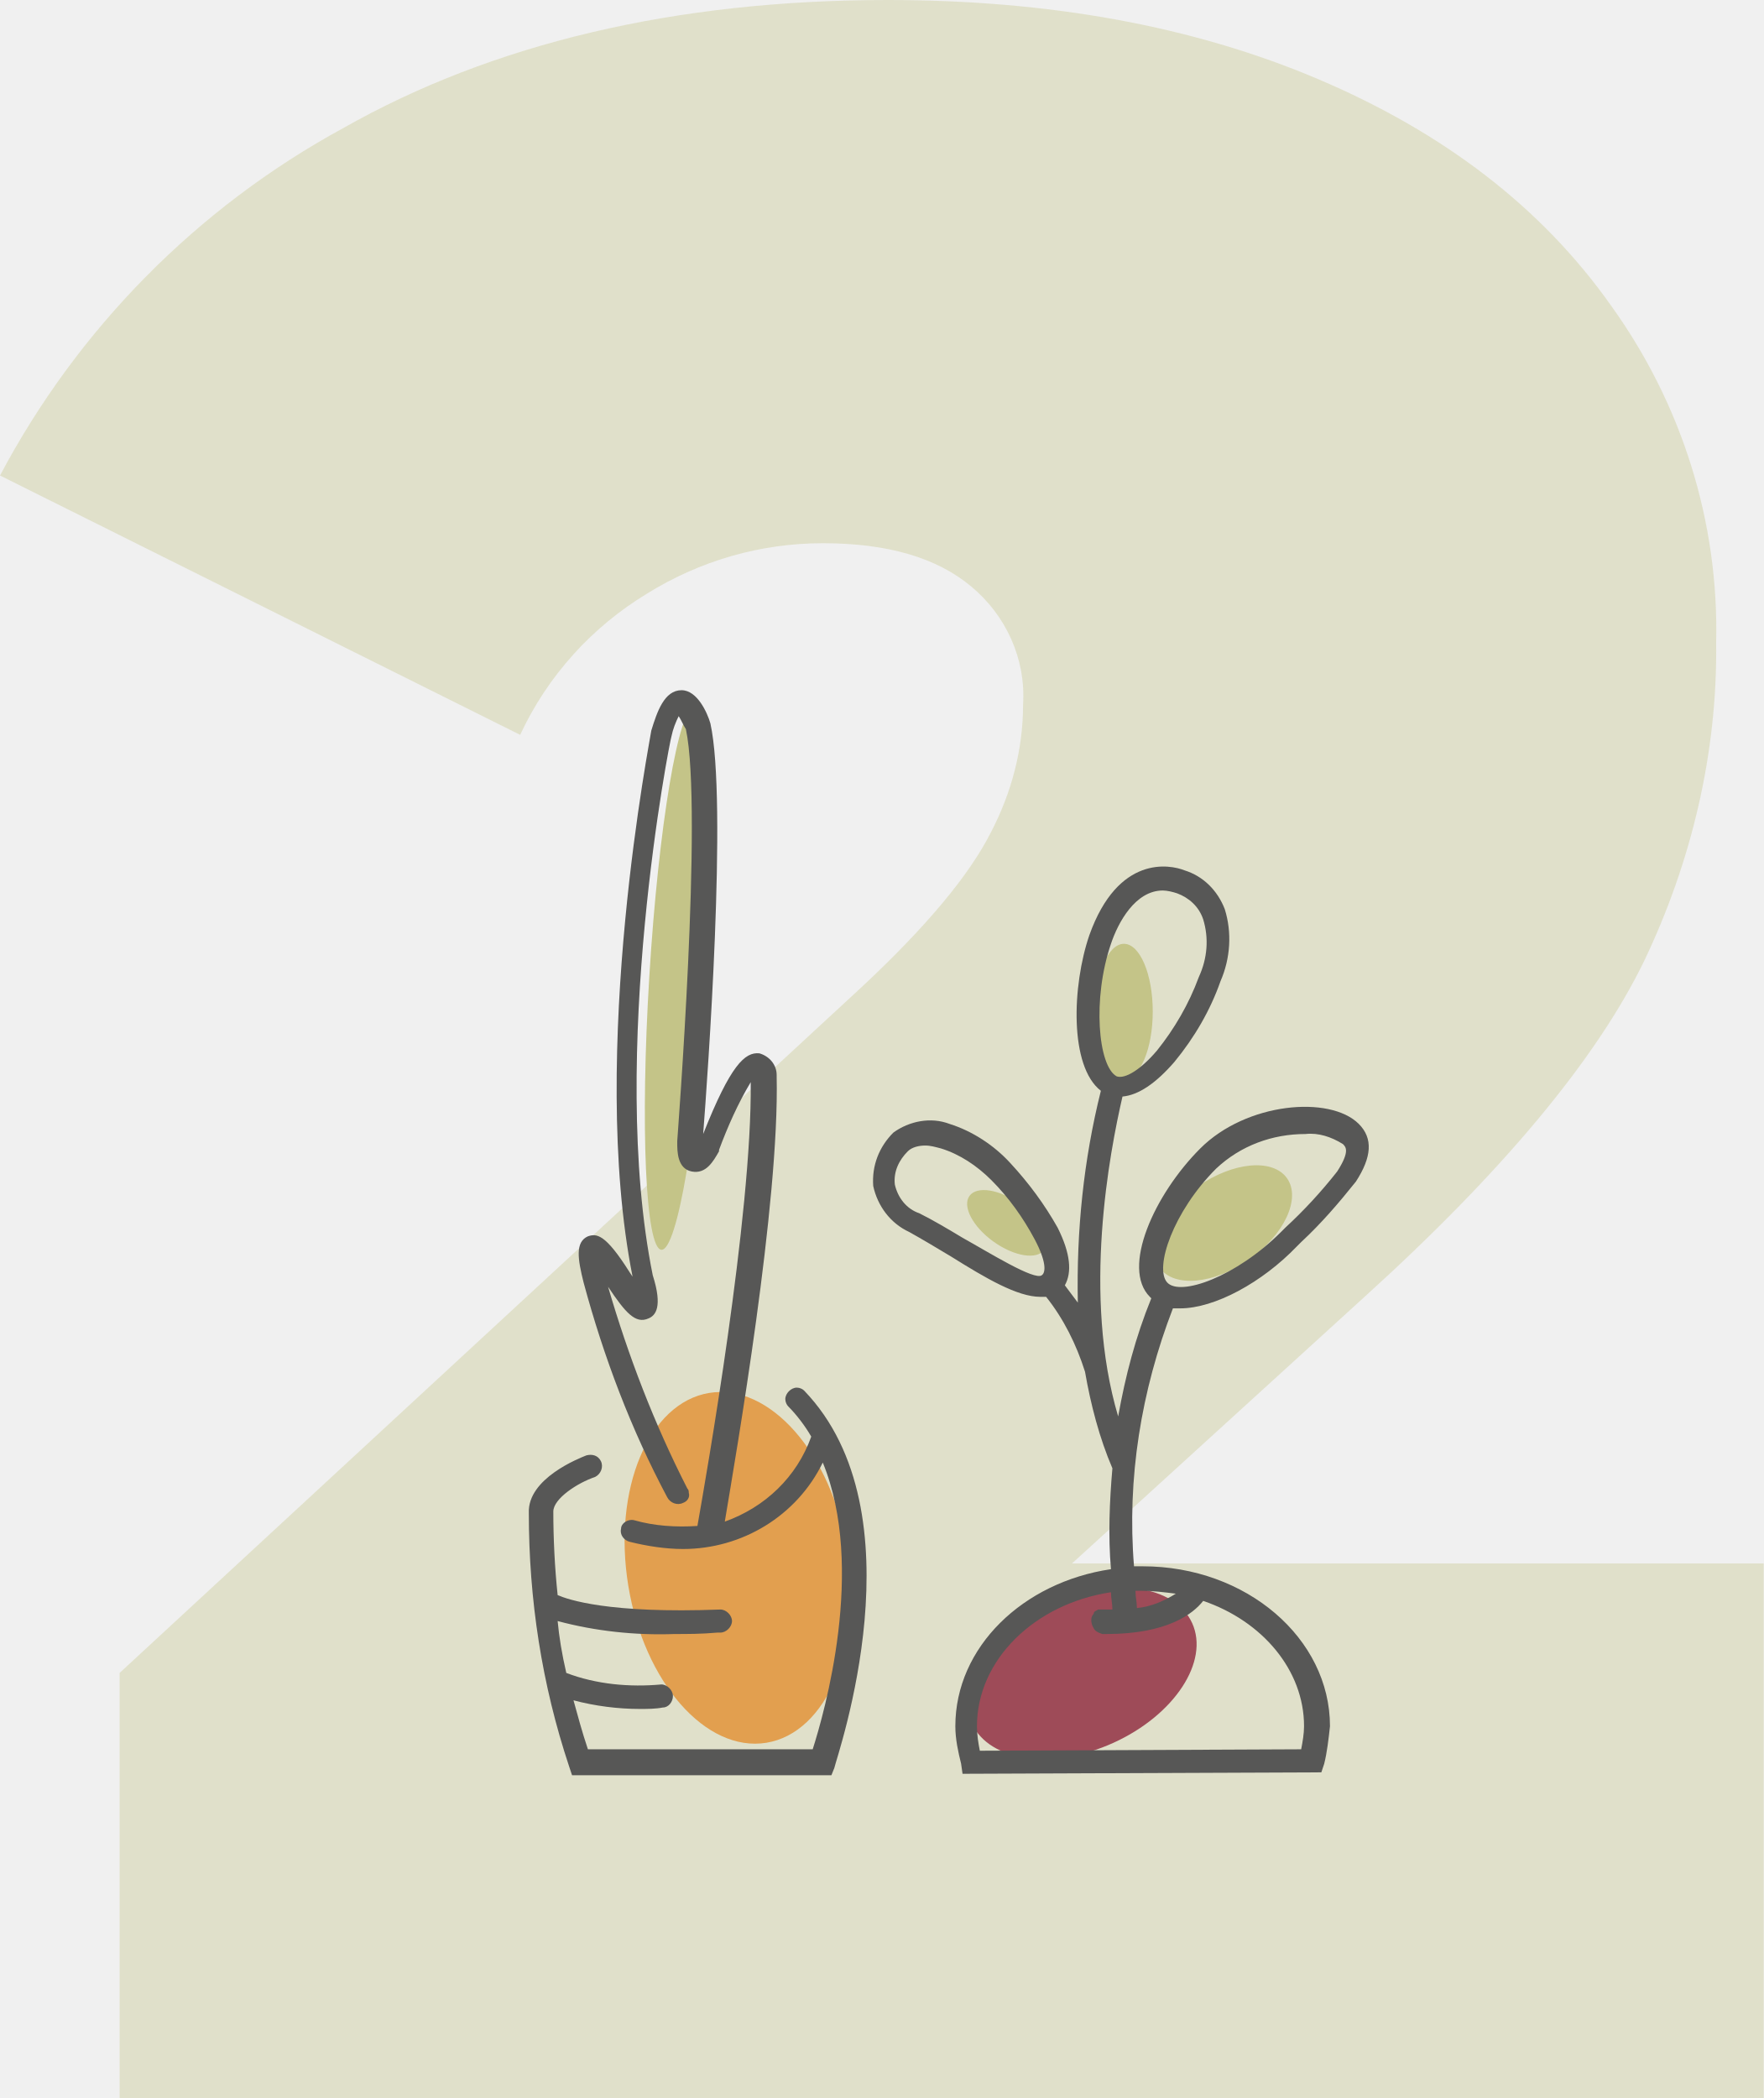
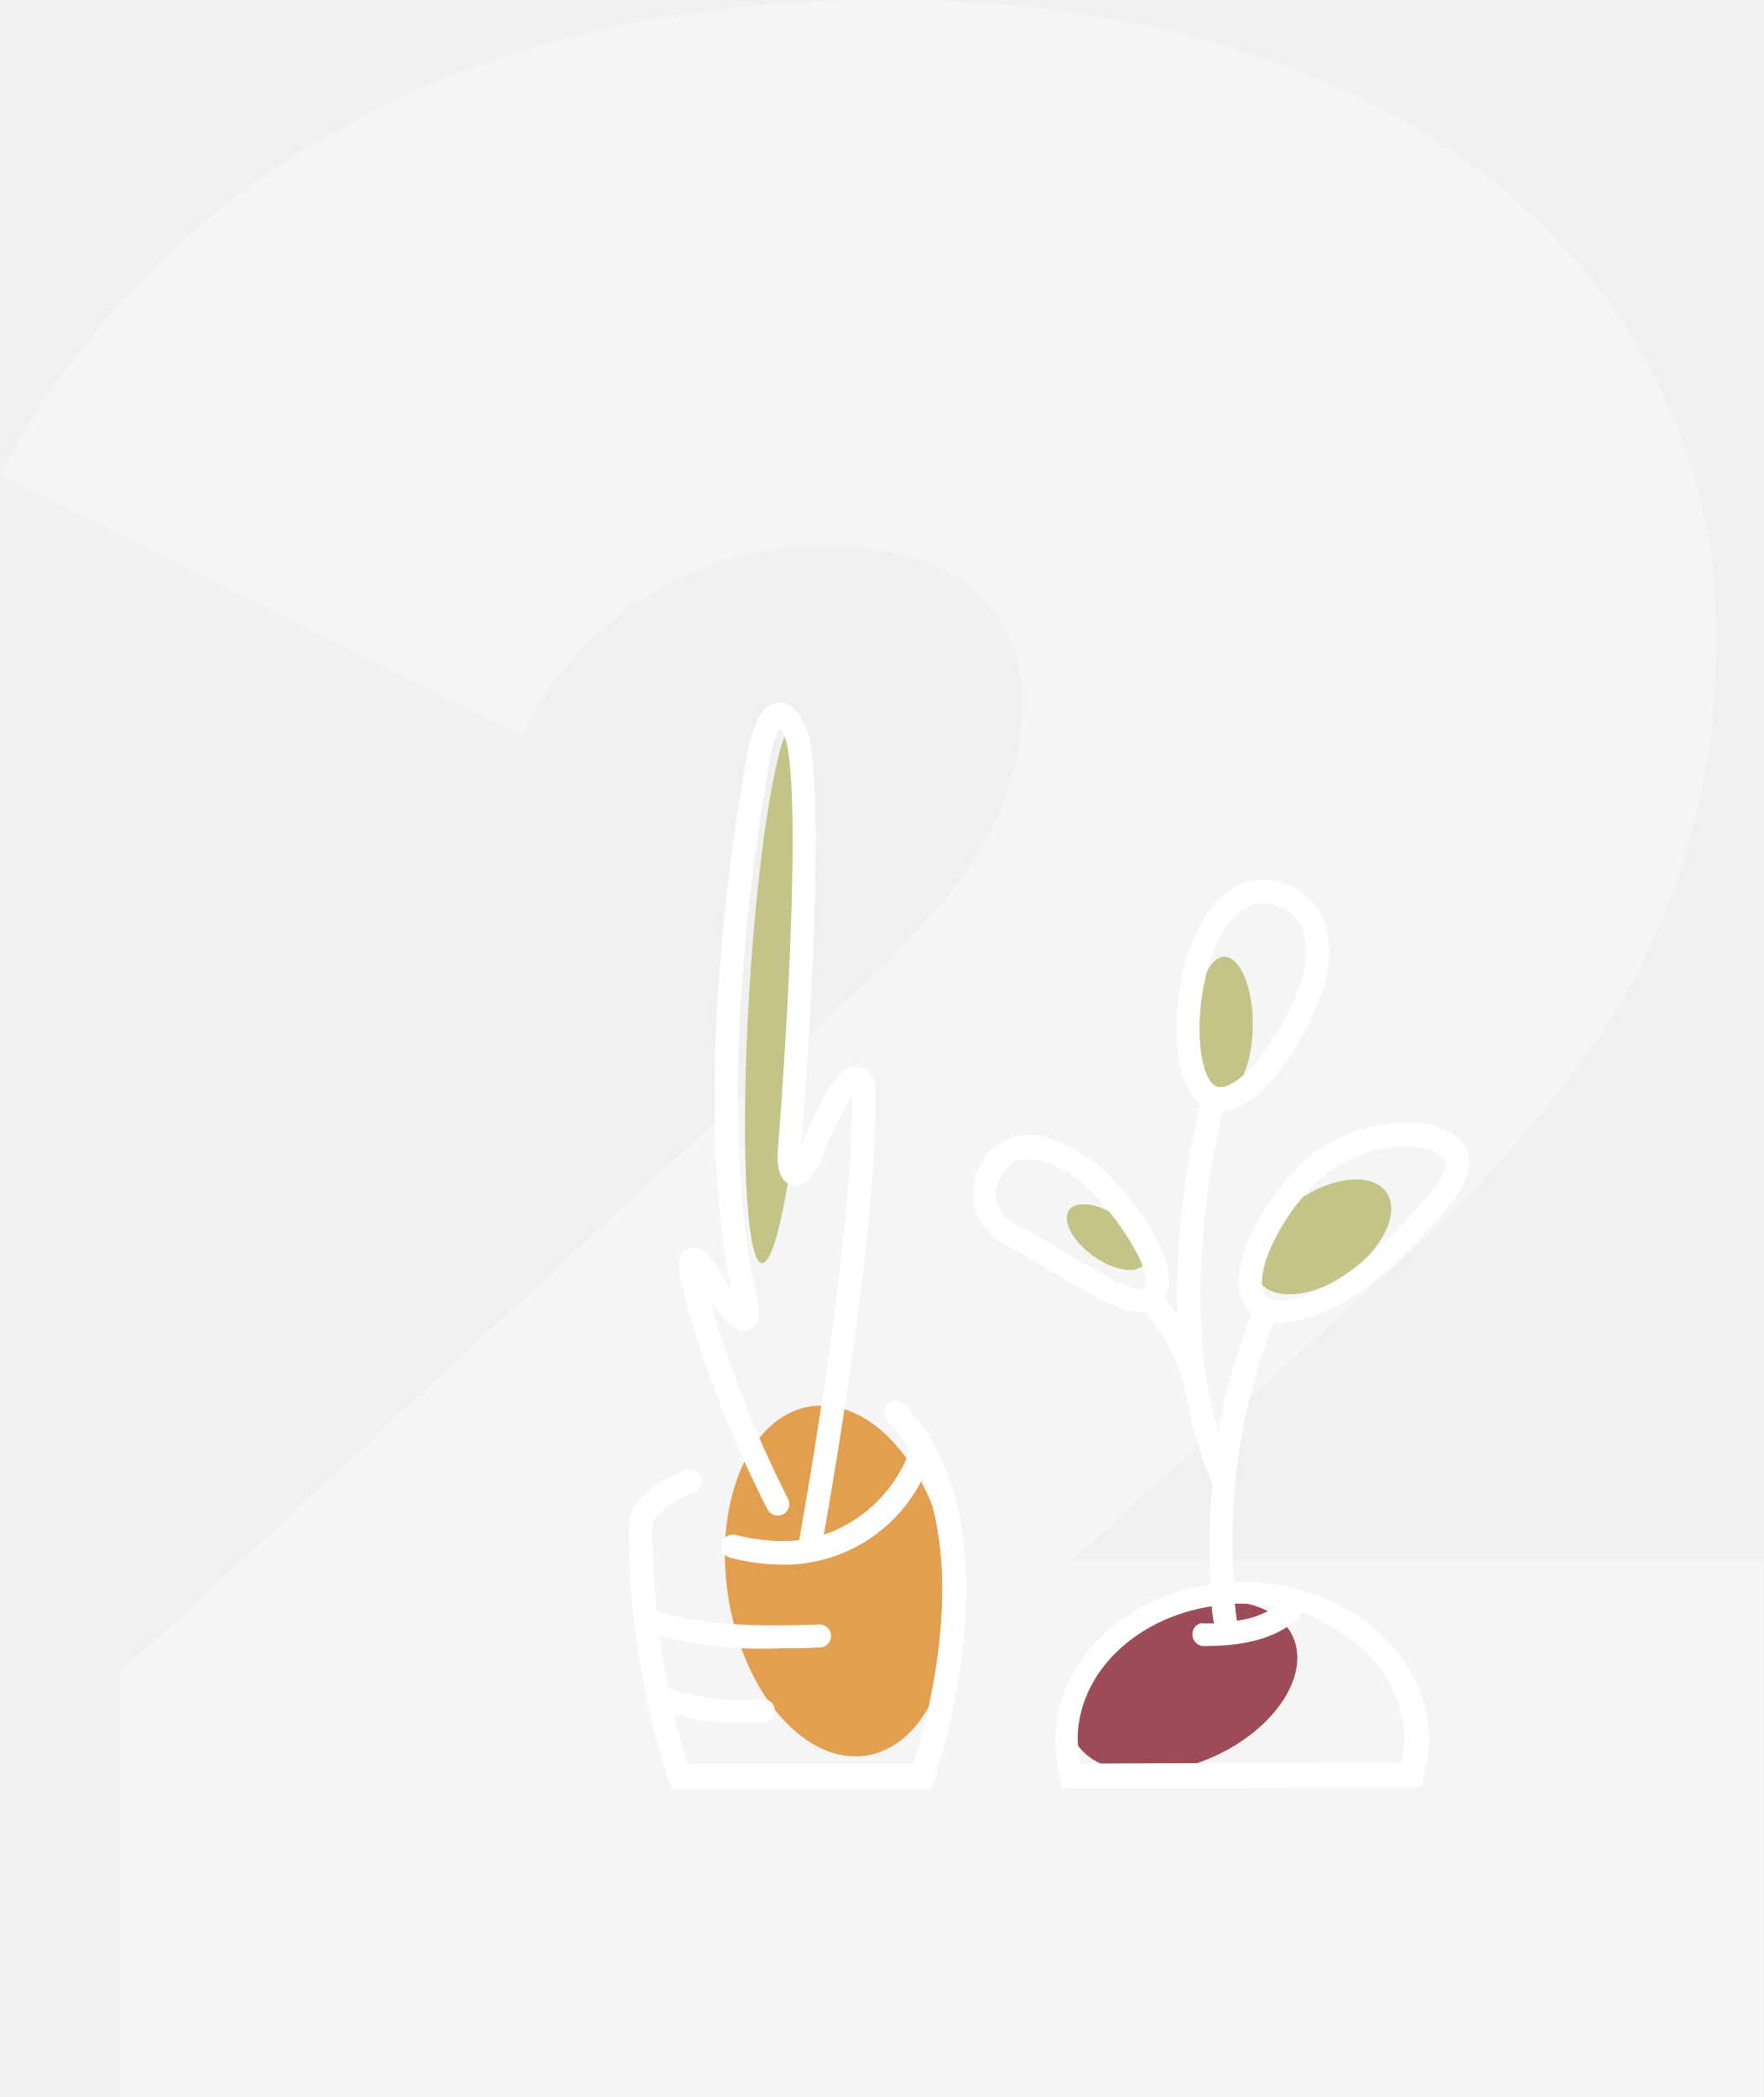
- <svg xmlns="http://www.w3.org/2000/svg" version="1.1" id="Calque_1" x="0px" y="0px" viewBox="0 0 122.4 145.6" style="enable-background:new 0 0 122.4 145.6;" xml:space="preserve">
-   <style type="text/css">
- 	.st0{opacity:0.36;fill:#C5C589;enable-background:new    ;}
- 	.st1{fill:#E29F4F;}
- 	.st2{fill:#C4C488;}
- 	.st3{fill:#575756;}
- 	.st4{fill:#9E4B58;}
- </style>
-   <g id="Calque_2_1_">
+ <svg xmlns="http://www.w3.org/2000/svg" viewBox="0 0 126.44 150.38">
+   <defs>
+     <style>.cls-1,.cls-4{fill:#fff;}.cls-1{opacity:0.34;}.cls-2{fill:#e29f4f;}.cls-3{fill:#c4c488;}.cls-5{fill:#9e4b58;}</style>
+   </defs>
+   <g id="Calque_2" data-name="Calque 2">
    <g id="Desktop">
-       <path class="st0" d="M122.4,108.4v37.2H8.3v-29.5l51.5-47.6c4.5-4.2,7.5-7.8,9-10.8c1.4-2.7,2.2-5.7,2.2-8.8    c0.2-3.2-1.2-6.2-3.6-8.2c-2.4-2-5.8-3-10.3-3c-4.3,0-8.5,1.2-12.2,3.5c-3.8,2.3-6.9,5.7-8.8,9.8L0,33    C5.4,22.8,13.7,14.4,23.8,8.9C34.2,3,46.9,0,61.6,0c11.2,0,21.2,1.8,29.9,5.5s15.5,8.9,20.3,15.7c4.9,6.8,7.5,15,7.3,23.4    c0.1,7.6-1.7,15.2-5,22.1c-3.3,6.8-9.8,14.6-19.4,23.3l-20.3,18.5H122.4z" />
-       <ellipse transform="matrix(0.9869 -0.1616 0.1616 0.9869 -16.9081 9.707)" class="st1" cx="51.2" cy="108.8" rx="7.7" ry="12.3" />
-       <ellipse transform="matrix(6.122279e-02 -0.9981 0.9981 6.122279e-02 -23.5955 110.7234)" class="st2" cx="47.1" cy="67.9" rx="18.9" ry="2" />
-       <path class="st3" d="M55.8,96.5L55.8,96.5L55.8,96.5L55.8,96.5c-0.1-0.1-0.3-0.2-0.5-0.2c-0.4,0-0.8,0.4-0.8,0.8    c0,0.2,0.1,0.4,0.2,0.5l0,0c0.6,0.6,1.2,1.4,1.6,2.1c-1,2.8-3.2,4.9-6,5.9c0.8-4.8,3.8-22.1,3.6-30.9v-0.1c0-0.7-0.5-1.3-1.2-1.5    c-1-0.1-2,0.8-3.9,5.6c0.3-3.9,1.7-23.1,0.5-28.5c-0.2-0.7-0.9-2.3-2-2.3l0,0c-1.2,0-1.7,1.5-2.1,2.8c0,0.2-4.4,22.3-1.3,37.9    l-0.2-0.3c-1.7-2.7-2.3-2.7-2.9-2.5c-0.9,0.4-0.7,1.6-0.3,3.2c1.4,5.2,3.3,10.2,5.8,14.9l0,0c0.2,0.4,0.7,0.6,1.1,0.4    c0.3-0.1,0.5-0.4,0.4-0.7c0-0.1,0-0.2-0.1-0.3l0,0c-2.3-4.5-4.1-9.2-5.5-14c1.2,1.8,1.9,2.6,2.8,2.2c0.5-0.2,1-0.8,0.3-3    c-3.1-15.3,1.2-37.2,1.3-37.4c0.1-0.5,0.3-1,0.5-1.4c0.2,0.3,0.3,0.6,0.5,0.9c1.2,5.6-0.6,28.4-0.6,28.6v0.1c0,0.6,0,1.8,1,2    s1.5-0.7,1.9-1.4v-0.1c0.6-1.6,1.3-3.2,2.2-4.7c0.1,9.2-3.1,27.4-3.7,30.8c-1.5,0.1-3,0-4.4-0.4l0,0c-0.4-0.1-0.9,0.2-0.9,0.6    c-0.1,0.4,0.2,0.8,0.6,0.9l0,0c1.2,0.3,2.5,0.5,3.7,0.5c4.1,0,7.9-2.3,9.7-6c3,7.3,0.1,17.4-0.7,19.9H40.8c-0.4-1.2-0.7-2.3-1-3.4    c1.5,0.4,3.1,0.6,4.6,0.6c0.5,0,1.1,0,1.6-0.1l0,0c0.4,0,0.7-0.4,0.7-0.8c0-0.4-0.4-0.8-0.8-0.8l0,0c-2.2,0.2-4.5,0-6.6-0.8    c-0.3-1.3-0.5-2.5-0.6-3.6c2.6,0.7,5.4,1,8.1,0.9c0.9,0,1.9,0,3-0.1H50l0,0c0.4,0,0.8-0.4,0.8-0.8s-0.4-0.8-0.8-0.8l0,0    c-7.8,0.3-10.6-0.7-11.3-1c-0.2-1.9-0.3-3.9-0.3-5.8c0-0.9,1.7-2,2.9-2.4l0,0c0.4-0.2,0.6-0.7,0.4-1.1c-0.2-0.4-0.6-0.5-1-0.4l0,0    c-0.5,0.2-4.1,1.6-4,4c0,6,0.9,11.9,2.8,17.6l0.2,0.6h18l0.2-0.5C58.1,121.8,64,105,55.8,96.5z" />
-       <ellipse class="st2" cx="78" cy="70.2" rx="2" ry="4.7" />
-       <ellipse transform="matrix(0.5841 -0.8117 0.8117 0.5841 -39.864 92.0135)" class="st2" cx="69.9" cy="84.9" rx="1.6" ry="3.2" />
-       <ellipse transform="matrix(0.8183 -0.5749 0.5749 0.8183 -33.3801 64.2142)" class="st2" cx="84.9" cy="84.9" rx="5.4" ry="3.1" />
-       <ellipse transform="matrix(0.9101 -0.4144 0.4144 0.9101 -41.3716 41.5788)" class="st4" cx="75.1" cy="116.1" rx="8.4" ry="5.3" />
-       <path class="st3" d="M81.4,90.8c0.2,0,0.3,0,0.5,0c2.4,0,5.7-1.8,8.1-4.3l0.3-0.3c1.4-1.3,2.6-2.7,3.8-4.2c1.1-1.7,1.2-3,0.2-4    c-2-2-7.8-1.5-11,1.7S77.8,88,79.8,90l0.1,0.1c-1.1,2.7-1.8,5.4-2.3,8.2C75.1,89.9,77,80,77.9,76.1c1.1-0.1,2.3-0.9,3.6-2.4    c1.4-1.7,2.5-3.6,3.2-5.6c0.7-1.6,0.8-3.4,0.3-5c-0.5-1.3-1.5-2.3-2.8-2.7c-1-0.4-4.6-1.1-6.6,4.5c-1.2,3.5-1.4,9.1,0.8,10.8    c-1.2,4.8-1.7,9.7-1.6,14.7c-0.3-0.4-0.6-0.8-0.9-1.2c0.5-0.9,0.4-2.2-0.5-4c-0.9-1.6-2-3.1-3.3-4.5c-1.1-1.2-2.6-2.2-4.2-2.7    c-1.3-0.5-2.8-0.2-3.9,0.6c-1,1-1.5,2.3-1.4,3.7c0.3,1.4,1.2,2.6,2.5,3.2c0.9,0.5,1.9,1.1,2.9,1.7c2.4,1.5,4.6,2.8,6.2,2.8    c0.1,0,0.2,0,0.4,0c1.2,1.5,2.1,3.3,2.7,5.2c0.4,2.3,1,4.6,1.9,6.7c-0.2,2.3-0.3,4.7-0.1,7c-6.1,0.9-10.8,5.4-10.8,10.9    c0,0.9,0.2,1.8,0.4,2.6l0.1,0.7l24.9-0.1l0.2-0.6c0.2-0.8,0.3-1.7,0.4-2.6c0-6.1-5.8-11.1-13-11.1c-0.2,0-0.4,0-0.6,0    C78.2,102.6,79.2,96.5,81.4,90.8z M84.4,81.1c1.7-1.6,3.9-2.4,6.2-2.4c0.9-0.1,1.8,0.2,2.6,0.7c0.2,0.2,0.5,0.5-0.4,1.9    c-1.1,1.4-2.3,2.7-3.6,3.9l-0.3,0.3C85.8,88.6,81.9,90,81,89S81.4,84.1,84.4,81.1L84.4,81.1z M66.8,85.9c-1-0.6-2-1.2-3-1.7    c-0.9-0.3-1.5-1.1-1.7-2c-0.1-0.9,0.3-1.7,0.9-2.3c0.3-0.3,0.8-0.4,1.2-0.4c0.4,0,0.7,0.1,1.1,0.2c1.3,0.4,2.5,1.2,3.5,2.2    c1.2,1.2,2.2,2.6,3,4.1c0.8,1.5,0.8,2.3,0.5,2.5C71.8,88.9,68.6,86.9,66.8,85.9z M77.1,65.5c0.5-1.5,1.7-3.7,3.6-3.7    c0.3,0,0.7,0.1,1,0.2c0.8,0.3,1.5,0.9,1.8,1.8c0.4,1.3,0.3,2.7-0.3,4c-0.7,1.9-1.7,3.6-2.9,5.1c-1.1,1.3-2.2,2-2.8,1.8    C76.2,74,75.8,69.3,77.1,65.5z M90.5,119.8c0,0.5-0.1,1.1-0.2,1.6L68,121.5c-0.1-0.5-0.2-1.1-0.2-1.7c0-4.6,4-8.5,9.3-9.3    c0,0.4,0.1,0.8,0.1,1.2h-0.7c-0.1,0-0.2,0-0.3,0c-0.1,0.1-0.3,0.1-0.3,0.3c-0.2,0.2-0.2,0.5-0.1,0.8l0.1,0.2    c0.1,0.2,0.3,0.3,0.6,0.4h0.3c4.2,0,6-1.4,6.7-2.3C87.6,112.5,90.5,115.9,90.5,119.8z M79.2,110.4c0.8,0,1.6,0.1,2.4,0.2    c-0.8,0.5-1.7,0.9-2.7,1c0-0.4-0.1-0.8-0.1-1.2L79.2,110.4z" />
+       <path class="cls-1" d="M126.44,111.94v38.44H8.61V119.93L61.75,70.78Q68.68,64.27,71,59.65a20.11,20.11,0,0,0,2.31-9,10.45,10.45,0,0,0-3.68-8.51q-3.68-3-10.6-3a24,24,0,0,0-12.61,3.57,23.5,23.5,0,0,0-9,10.09L0,34A61.34,61.34,0,0,1,24.57,9.14Q40.74,0,63.64,0,81.07,0,94.51,5.67t21,16.17A40.32,40.32,0,0,1,123.07,46a51.46,51.46,0,0,1-5.14,22.78q-5.15,10.62-20.06,24l-21,19.11Z" />
+       <ellipse class="cls-2" cx="60.12" cy="113.37" rx="7.98" ry="12.68" transform="translate(-17.53 11.21) rotate(-9.3)" />
+       <ellipse class="cls-3" cx="55.83" cy="71.15" rx="19.47" ry="2.1" transform="translate(-18.6 122.52) rotate(-86.49)" />
+       <path class="cls-4" d="M64.8,100.65h0l0,0h0a.85.85,0,0,0-.56-.22.84.84,0,0,0-.83.84.83.83,0,0,0,.2.53h0A11.89,11.89,0,0,1,65.25,104a10,10,0,0,1-6.17,6.06c.87-4.94,3.91-22.81,3.7-32V78a1.63,1.63,0,0,0-1.25-1.52c-1-.12-2.1.83-4.06,5.73.31-4,1.77-23.84.53-29.47-.23-.72-.89-2.36-2.12-2.36h0c-1.2,0-1.77,1.52-2.14,2.88-.05.23-4.59,23-1.32,39.15l-.22-.32c-1.56-2.76-2.24-2.77-2.81-2.54-1,.37-.73,1.65-.34,3.27a78.36,78.36,0,0,0,6,15.43h0a.81.81,0,0,0,.72.44.83.83,0,0,0,.83-.83.82.82,0,0,0-.08-.35h0a81.26,81.26,0,0,1-5.66-14.41c1.21,1.83,2,2.68,2.89,2.28.53-.25,1-.82.34-3.16-3.26-15.76,1.25-38.39,1.28-38.56a6.26,6.26,0,0,1,.55-1.45,4.18,4.18,0,0,1,.48,1c1.28,5.82-.62,29.34-.64,29.57v.09c0,.56.05,1.87,1,2.11s1.57-.69,2-1.48l.05-.1a23.11,23.11,0,0,1,2.3-4.8c.11,9.49-3.16,28.26-3.8,31.85a13.06,13.06,0,0,1-4.55-.38h0a.84.84,0,0,0-.41,1.63h0a15.39,15.39,0,0,0,3.84.51,11.09,11.09,0,0,0,10-6.25c3.09,7.58.13,18-.67,20.51H49.33c-.39-1.19-.71-2.37-1-3.53a17.75,17.75,0,0,0,4.78.61c.54,0,1.1,0,1.7-.06v0a.83.83,0,0,0,.75-.82.85.85,0,0,0-.84-.84h0a15.68,15.68,0,0,1-6.78-.78c-.27-1.32-.48-2.58-.64-3.76a28.45,28.45,0,0,0,8.38.92c.94,0,2,0,3.1-.07h.11v0a.83.83,0,0,0-.07-1.65h0c-8,.35-10.92-.67-11.72-1a51.65,51.65,0,0,1-.31-6c-.06-.91,1.77-2,3-2.49h0a.84.84,0,0,0,.49-1.08.83.83,0,0,0-1.08-.49h0c-.52.2-4.26,1.67-4.11,4.09a57.61,57.61,0,0,0,2.89,18.2l.19.57h18.6l.2-.56C67.19,126.8,73.28,109.46,64.8,100.65Z" />
+       <ellipse class="cls-3" cx="87.81" cy="73.47" rx="2.03" ry="4.86" />
+       <ellipse class="cls-3" cx="79.36" cy="88.7" rx="1.66" ry="3.32" transform="translate(-38.99 101.32) rotate(-54.26)" />
+       <ellipse class="cls-3" cx="94.86" cy="88.7" rx="5.57" ry="3.17" transform="translate(-33.75 70.65) rotate(-35.09)" />
+       <ellipse class="cls-5" cx="84.82" cy="120.97" rx="8.67" ry="5.48" transform="translate(-42.5 46.01) rotate(-24.48)" />
+       <path class="cls-4" d="M91.33,94.85a3.88,3.88,0,0,0,.48,0c2.45,0,5.85-1.9,8.37-4.41l.32-.33a36.33,36.33,0,0,0,3.9-4.29c1.18-1.71,1.26-3.09.25-4.1-2.06-2.05-8.07-1.54-11.4,1.79S87.56,92,89.63,94.09l.15.12a42.83,42.83,0,0,0-2.43,8.48c-2.54-8.85-.61-19,.35-23,1.12-.09,2.38-.9,3.68-2.44A19.16,19.16,0,0,0,94.7,71.4,7.69,7.69,0,0,0,95,66.19a4.64,4.64,0,0,0-2.87-2.82c-1.07-.38-4.74-1.17-6.82,4.7-1.27,3.57-1.48,9.4.78,11.11a58.7,58.7,0,0,0-1.67,15.14,10.83,10.83,0,0,0-.91-1.24Q84.35,91.67,83,89a21,21,0,0,0-3.42-4.64,9.86,9.86,0,0,0-4.34-2.71,4.05,4.05,0,0,0-4,.65,4.61,4.61,0,0,0-1.45,3.84,4.41,4.41,0,0,0,2.59,3.28c.94.5,2,1.13,3,1.75,2.53,1.53,4.79,2.91,6.41,2.91a2.22,2.22,0,0,0,.37,0,15.33,15.33,0,0,1,2.78,5.32,29.26,29.26,0,0,0,2,7,45.14,45.14,0,0,0-.13,7.23c-6.32.91-11.15,5.6-11.15,11.24a18.85,18.85,0,0,0,.36,2.72l.14.67,25.76-.09.15-.65a14.58,14.58,0,0,0,.42-2.65c0-6.3-6-11.42-13.42-11.42-.2,0-.39,0-.58,0A42.45,42.45,0,0,1,91.33,94.85Zm3.1-10.11a9.27,9.27,0,0,1,6.36-2.52,4,4,0,0,1,2.67.73c.16.16.54.53-.44,2A33.9,33.9,0,0,1,99.32,89l-.33.33c-3.18,3.18-7.15,4.64-8.17,3.62S91.26,87.91,94.43,84.74Zm-18.23,5c-1-.62-2.09-1.27-3.07-1.8a2.83,2.83,0,0,1-1.72-2,3,3,0,0,1,1-2.4,1.78,1.78,0,0,1,1.26-.41,4.24,4.24,0,0,1,1.11.16,8.38,8.38,0,0,1,3.58,2.26,19.74,19.74,0,0,1,3.14,4.25c.79,1.52.78,2.33.54,2.57C81.41,92.87,78,90.81,76.2,89.7ZM86.88,68.63c.54-1.53,1.69-3.86,3.69-3.86a3.1,3.1,0,0,1,1,.18,2.93,2.93,0,0,1,1.85,1.81,6.17,6.17,0,0,1-.29,4.08,18.13,18.13,0,0,1-3,5.29c-1.13,1.31-2.23,2-2.84,1.81C85.91,77.46,85.48,72.56,86.88,68.63Zm13.84,56.13a10.15,10.15,0,0,1-.23,1.62l-23,.09a11.94,11.94,0,0,1-.21-1.71c0-4.77,4.16-8.74,9.62-9.57,0,.4.1.82.15,1.23h-.7a1,1,0,0,0-.3,0,.85.85,0,0,0-.37.27.87.87,0,0,0-.12.81l.09.16a.78.78,0,0,0,.57.38h.28c4.38,0,6.18-1.45,6.89-2.38C97.66,117.17,100.72,120.67,100.72,124.76ZM89,115a14.16,14.16,0,0,1,2.46.22,6.29,6.29,0,0,1-2.76,1c-.05-.41-.11-.82-.15-1.22Z" />
    </g>
  </g>
</svg>
